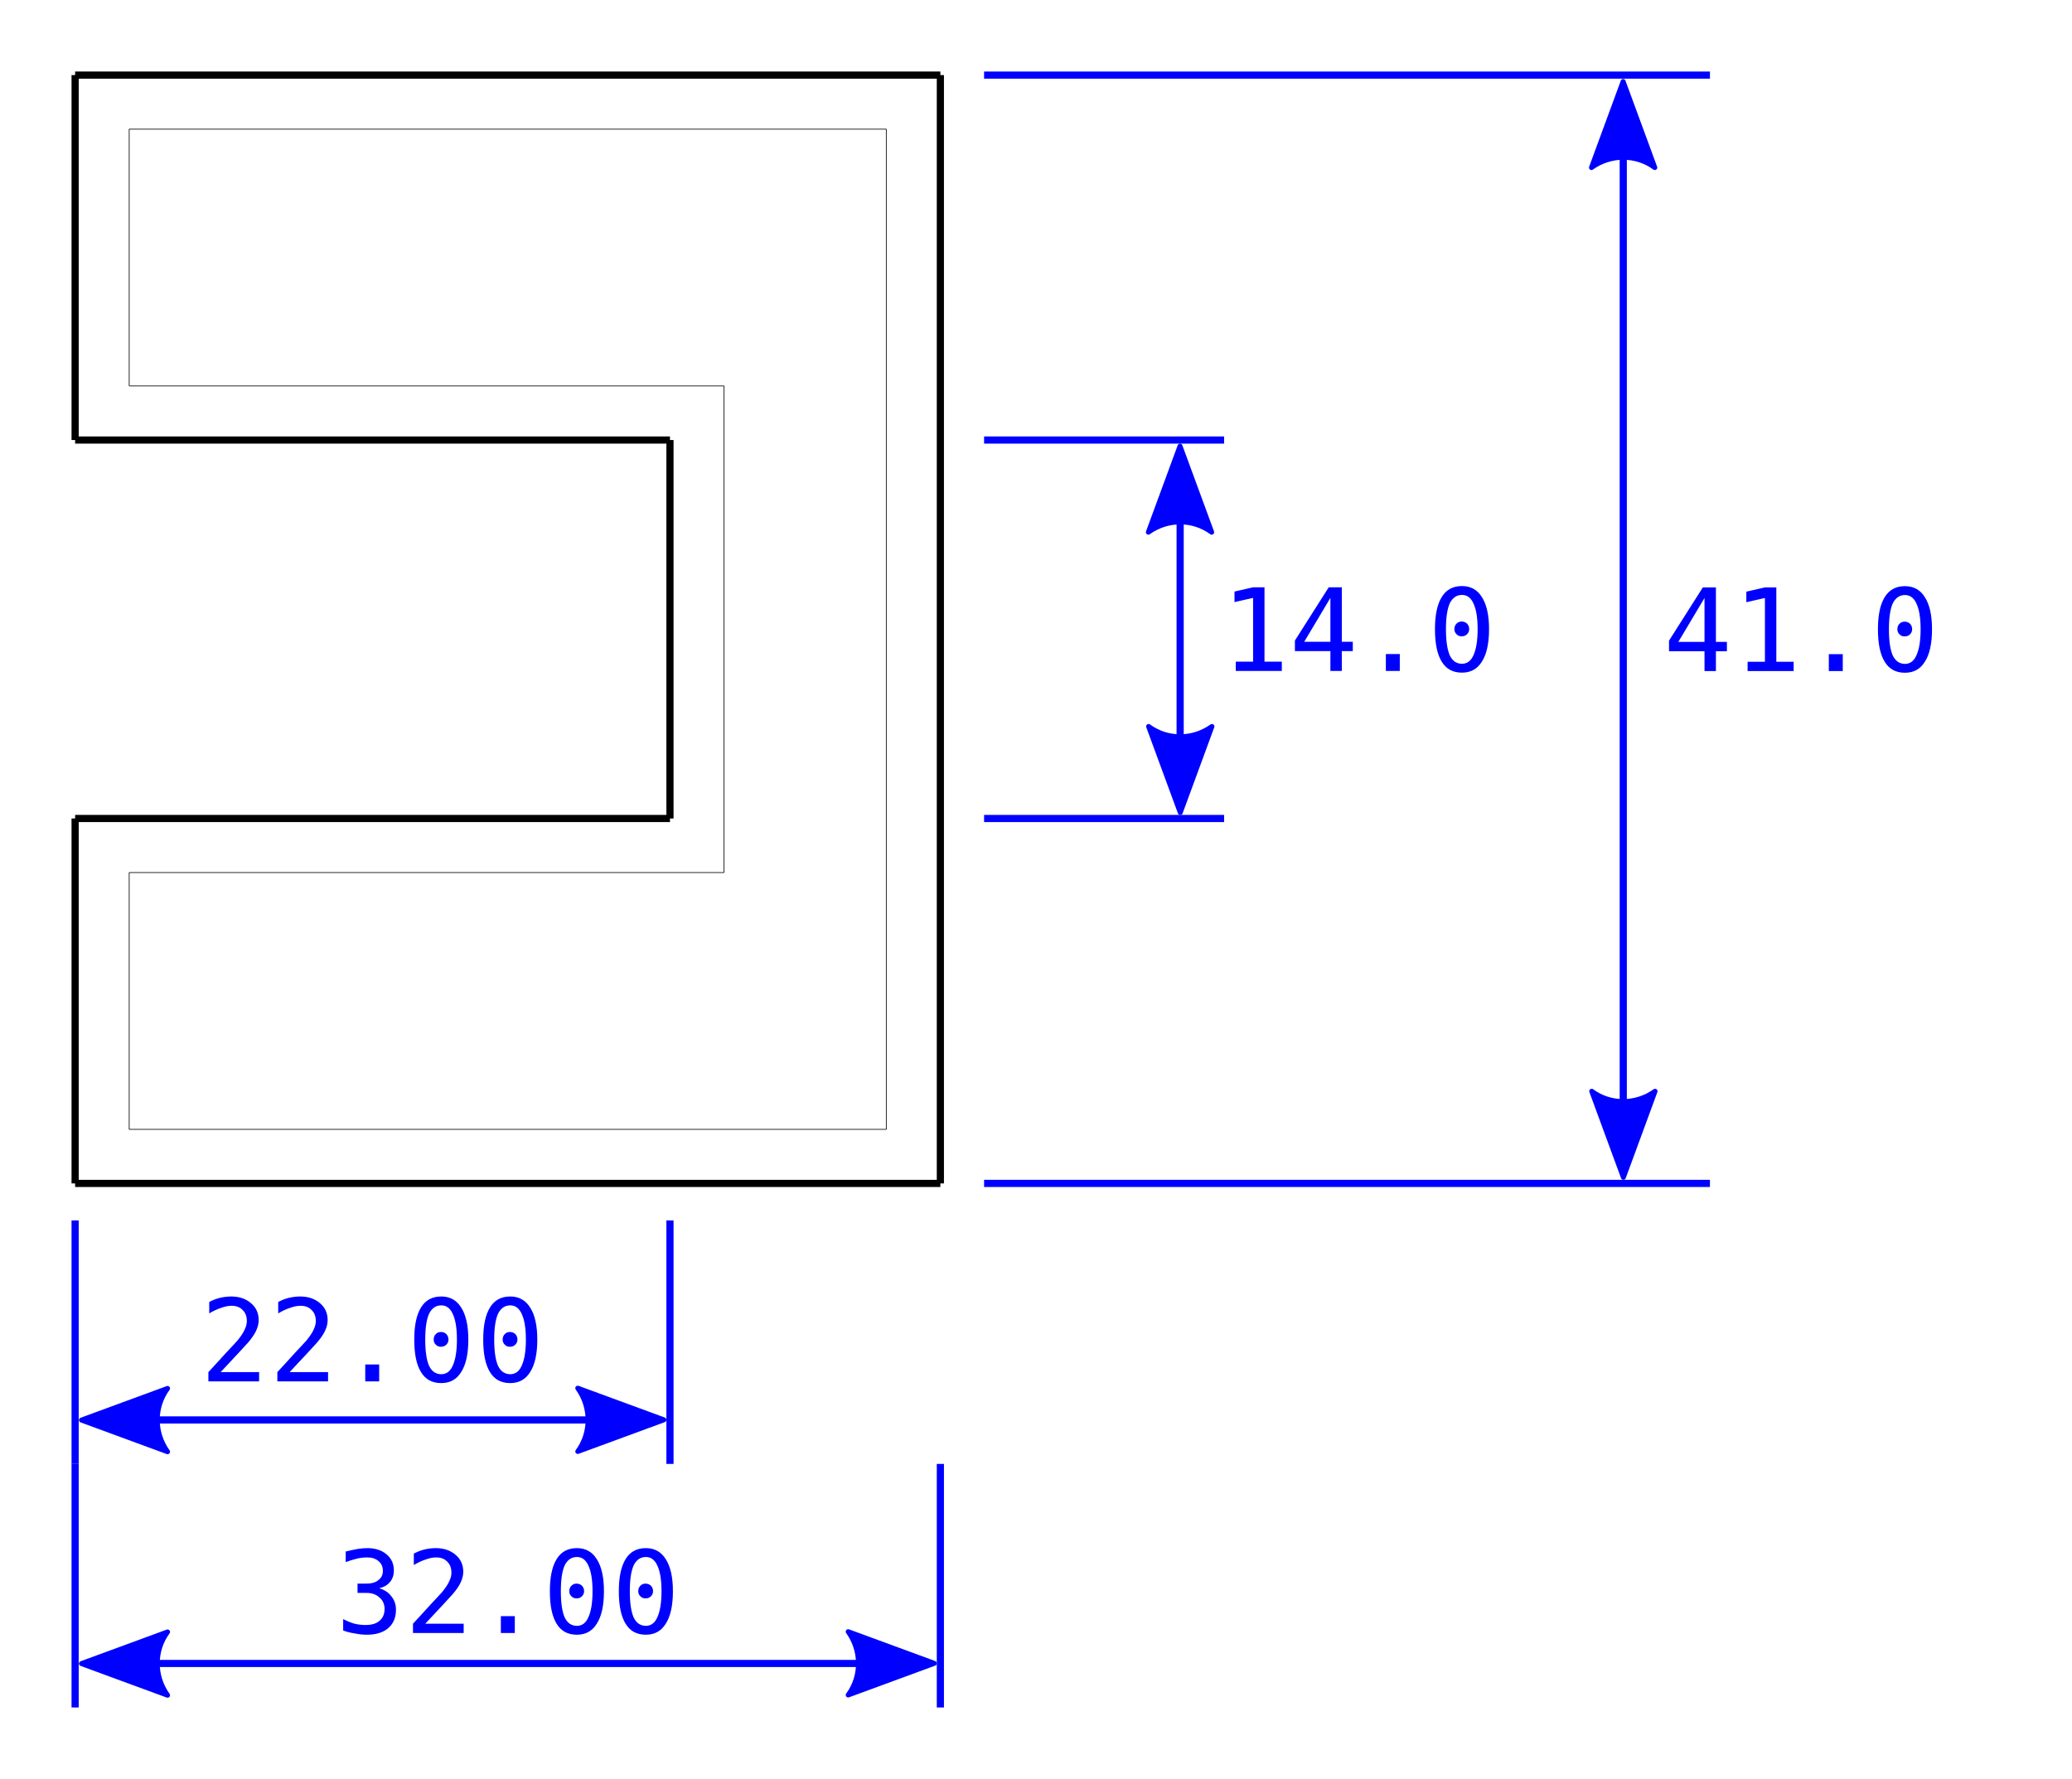
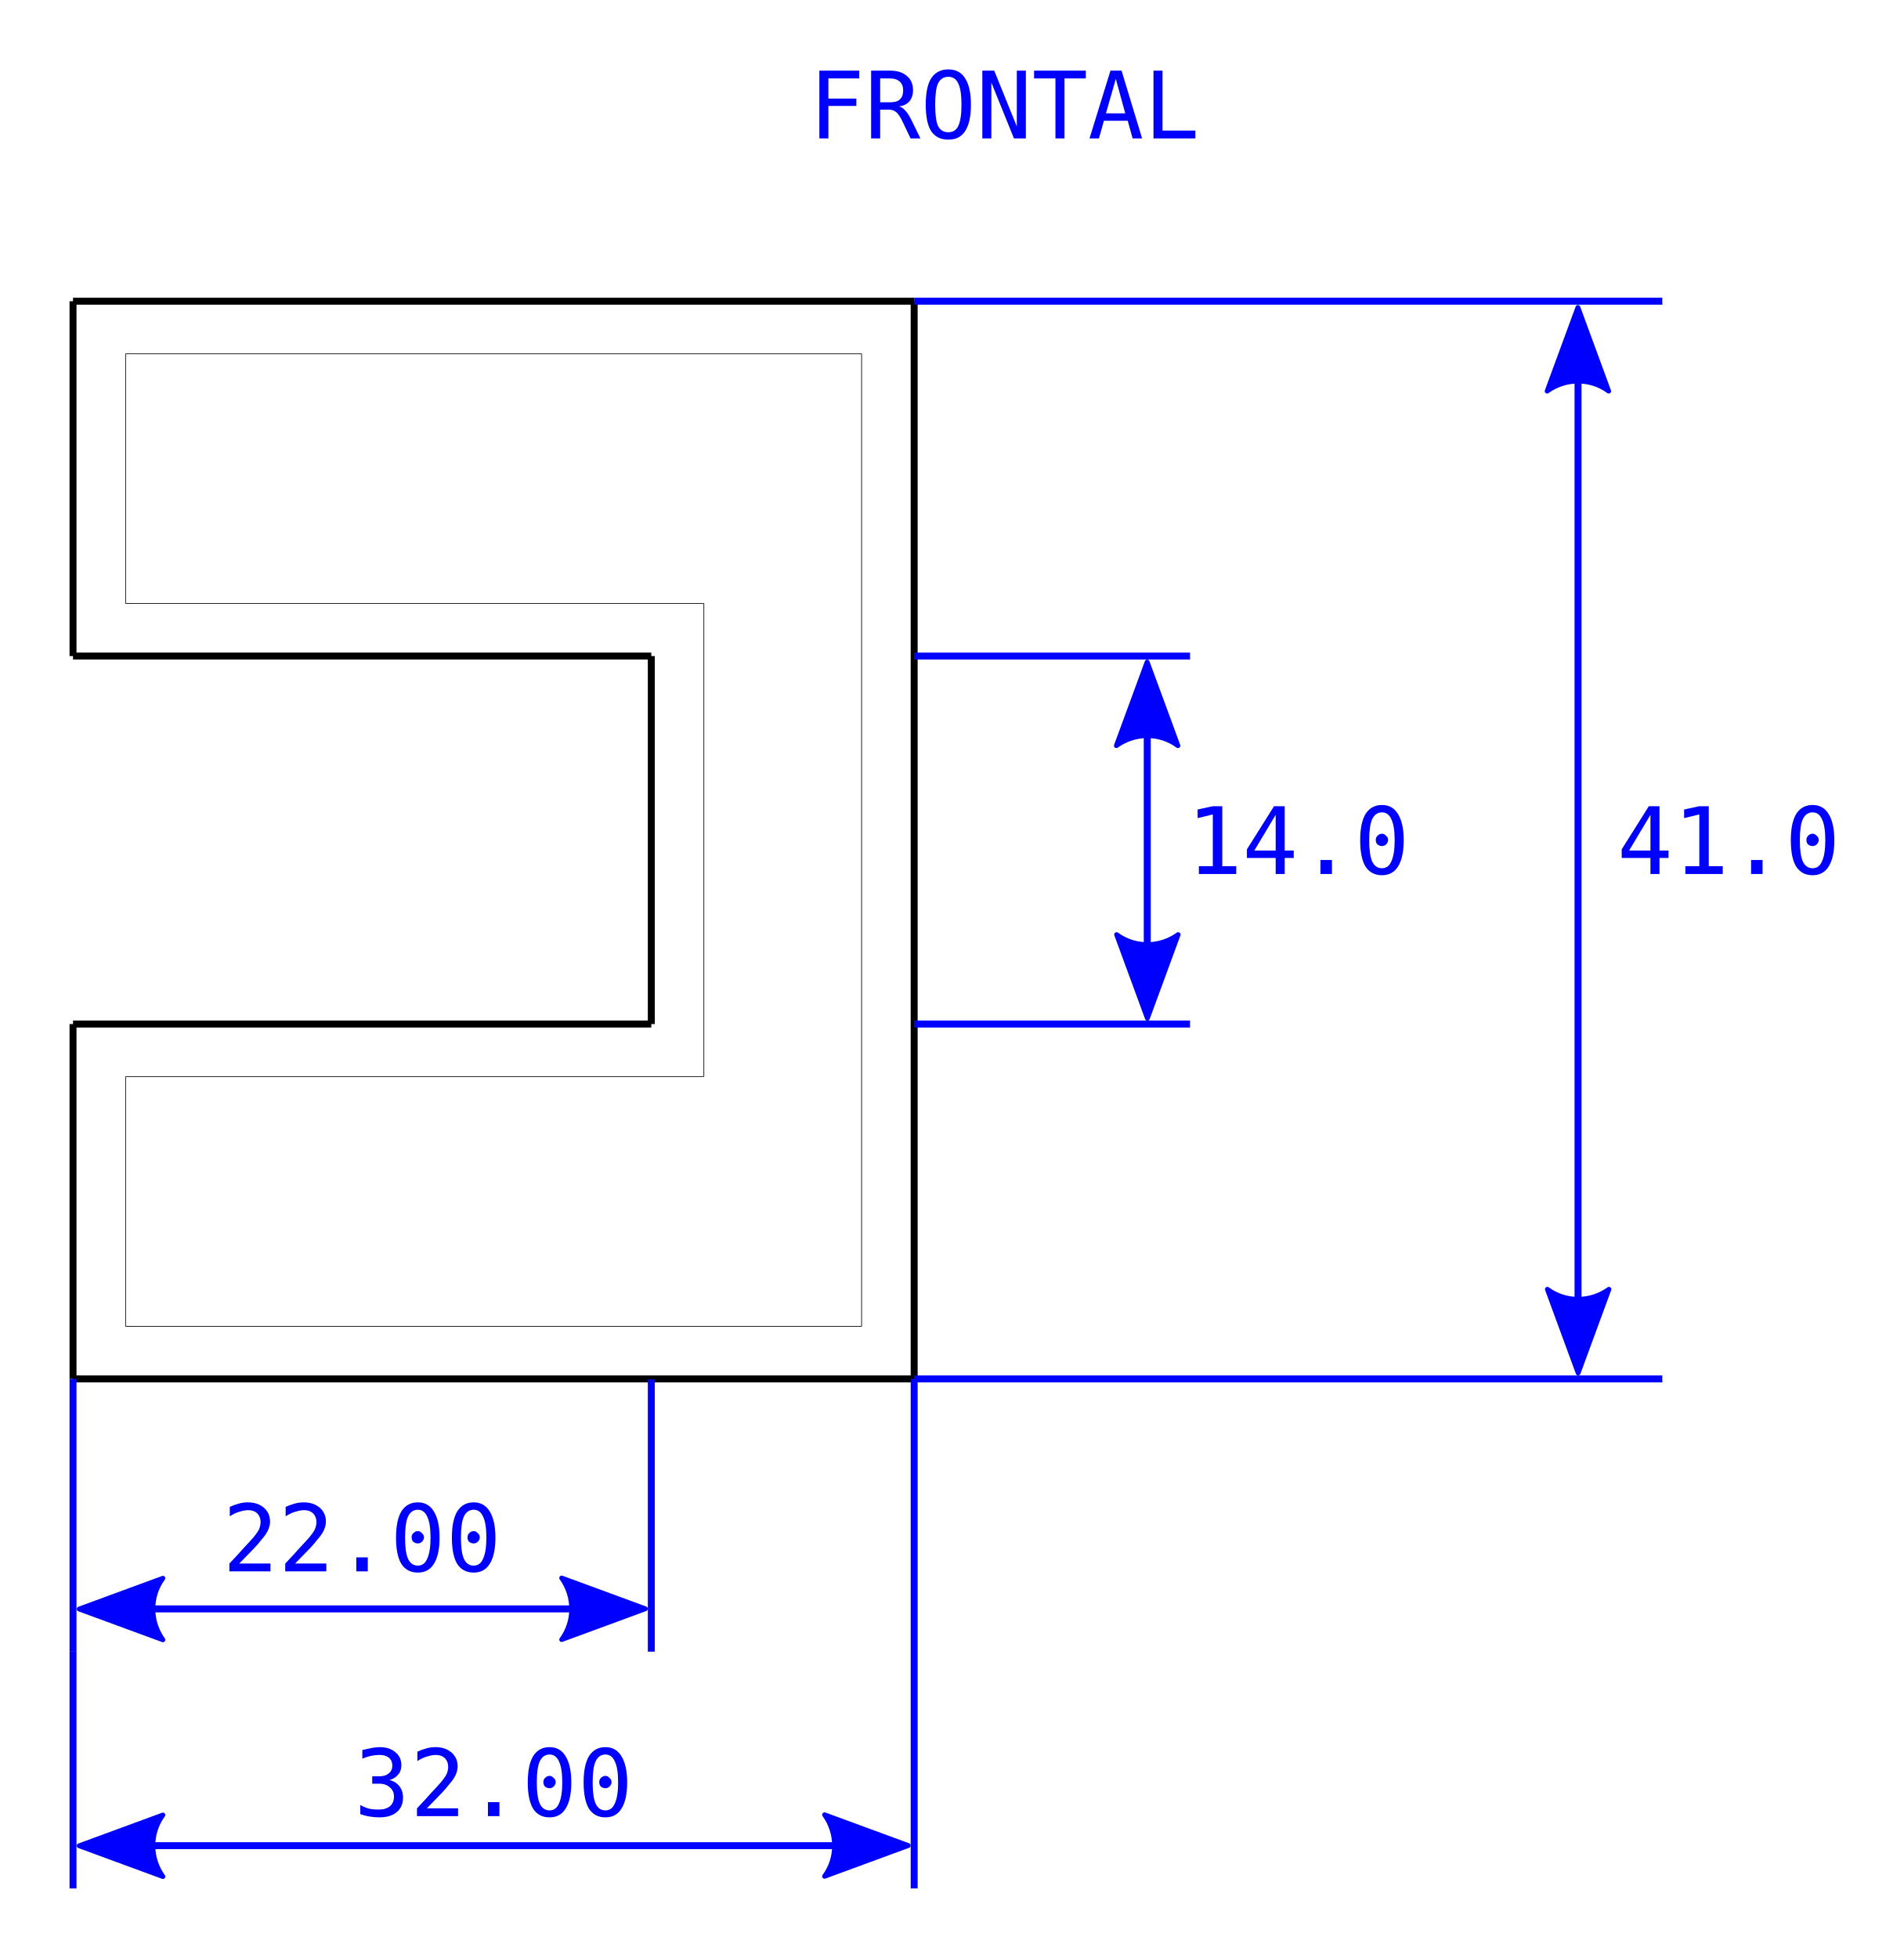
- <svg xmlns="http://www.w3.org/2000/svg" xmlns:ns1="http://www.librecad.org" width="289.627" height="248.727" viewBox="0 0 76.63 65.809" version="1.1" id="svg72">
+ <svg xmlns="http://www.w3.org/2000/svg" xmlns:ns1="http://www.librecad.org" width="273.757" height="281.539" viewBox="0 0 72.432 74.491" version="1.1" id="svg72">
  <defs id="defs76">
    <marker style="overflow:visible" id="marker1419" refX="0" refY="0" orient="auto">
      <path transform="matrix(-1.1,0,0,-1.1,-1.1,0)" d="M 8.719,4.034 -2.207,0.016 8.719,-4.002 c -1.745,2.372 -1.735,5.617 -6e-7,8.035 z" style="fill:#0000ff;fill-opacity:1;fill-rule:evenodd;stroke:#0000ff;stroke-width:0.625;stroke-linejoin:round;stroke-opacity:1" id="path1417" />
    </marker>
    <marker style="overflow:visible" id="marker1409" refX="0" refY="0" orient="auto">
      <path transform="matrix(1.1,0,0,1.1,1.1,0)" d="M 8.719,4.034 -2.207,0.016 8.719,-4.002 c -1.745,2.372 -1.735,5.617 -6e-7,8.035 z" style="fill:#0000ff;fill-opacity:1;fill-rule:evenodd;stroke:#0000ff;stroke-width:0.625;stroke-linejoin:round;stroke-opacity:1" id="path1407" />
    </marker>
    <marker style="overflow:visible" id="marker1185" refX="0" refY="0" orient="auto">
      <path transform="matrix(-1.1,0,0,-1.1,-1.1,0)" d="M 8.719,4.034 -2.207,0.016 8.719,-4.002 c -1.745,2.372 -1.735,5.617 -6e-7,8.035 z" style="fill:#0000ff;fill-opacity:1;fill-rule:evenodd;stroke:#0000ff;stroke-width:0.625;stroke-linejoin:round;stroke-opacity:1" id="path1183" />
    </marker>
    <marker style="overflow:visible" id="marker1175" refX="0" refY="0" orient="auto">
      <path transform="matrix(1.1,0,0,1.1,1.1,0)" d="M 8.719,4.034 -2.207,0.016 8.719,-4.002 c -1.745,2.372 -1.735,5.617 -6e-7,8.035 z" style="fill:#0000ff;fill-opacity:1;fill-rule:evenodd;stroke:#0000ff;stroke-width:0.625;stroke-linejoin:round;stroke-opacity:1" id="path1173" />
    </marker>
    <marker style="overflow:visible" id="marker1031" refX="0" refY="0" orient="auto">
      <path transform="matrix(-1.1,0,0,-1.1,-1.1,0)" d="M 8.719,4.034 -2.207,0.016 8.719,-4.002 c -1.745,2.372 -1.735,5.617 -6e-7,8.035 z" style="fill:#0000ff;fill-opacity:1;fill-rule:evenodd;stroke:#0000ff;stroke-width:0.625;stroke-linejoin:round;stroke-opacity:1" id="path1029" />
    </marker>
    <marker style="overflow:visible" id="marker1021" refX="0" refY="0" orient="auto">
      <path transform="matrix(1.1,0,0,1.1,1.1,0)" d="M 8.719,4.034 -2.207,0.016 8.719,-4.002 c -1.745,2.372 -1.735,5.617 -6e-7,8.035 z" style="fill:#0000ff;fill-opacity:1;fill-rule:evenodd;stroke:#0000ff;stroke-width:0.625;stroke-linejoin:round;stroke-opacity:1" id="path1019" />
    </marker>
    <marker style="overflow:visible" id="Arrow2Lstart-0" refX="0" refY="0" orient="auto">
      <path transform="matrix(1.1,0,0,1.1,1.1,0)" d="M 8.719,4.034 -2.207,0.016 8.719,-4.002 c -1.745,2.372 -1.735,5.617 -6e-7,8.035 z" style="fill:#0000ff;fill-opacity:1;fill-rule:evenodd;stroke:#0000ff;stroke-width:0.625;stroke-linejoin:round;stroke-opacity:1" id="path1543-93" />
    </marker>
    <marker style="overflow:visible" id="Arrow2Lend-6" refX="0" refY="0" orient="auto">
      <path transform="matrix(-1.1,0,0,-1.1,-1.1,0)" d="M 8.719,4.034 -2.207,0.016 8.719,-4.002 c -1.745,2.372 -1.735,5.617 -6e-7,8.035 z" style="fill:#0000ff;fill-opacity:1;fill-rule:evenodd;stroke:#0000ff;stroke-width:0.625;stroke-linejoin:round;stroke-opacity:1" id="path1546-0" />
    </marker>
  </defs>
-   <g ns1:layername="0" ns1:is_locked="false" ns1:is_construction="false" fill="none" stroke="#000000" stroke-width="1" id="g2" transform="translate(2.778125,2.778126)" />
-   <line x1="2.778" y1="43.778" x2="34.778" y2="43.778" id="line4" style="fill:none;stroke:#000000;stroke-width:0.265;stroke-miterlimit:4;stroke-dasharray:none" />
-   <line x1="34.778" y1="43.778" x2="34.778" y2="2.778" id="line6" style="fill:none;stroke:#000000;stroke-width:0.265;stroke-miterlimit:4;stroke-dasharray:none" />
-   <line x1="2.778" y1="2.778" x2="34.778" y2="2.778" id="line8" style="fill:none;stroke:#000000;stroke-width:0.265;stroke-miterlimit:4;stroke-dasharray:none" />
-   <line x1="2.778" y1="43.778" x2="2.778" y2="30.278" id="line10" style="fill:none;stroke:#000000;stroke-width:0.265;stroke-miterlimit:4;stroke-dasharray:none" />
-   <line x1="2.778" y1="30.278" x2="24.778" y2="30.278" id="line12" style="fill:none;stroke:#000000;stroke-width:0.265;stroke-miterlimit:4;stroke-dasharray:none" />
-   <line x1="24.778" y1="30.278" x2="24.778" y2="16.278" id="line14" style="fill:none;stroke:#000000;stroke-width:0.265;stroke-miterlimit:4;stroke-dasharray:none" />
-   <line x1="24.778" y1="16.278" x2="2.778" y2="16.278" id="line16" style="fill:none;stroke:#000000;stroke-width:0.265;stroke-miterlimit:4;stroke-dasharray:none" />
-   <line x1="2.778" y1="16.278" x2="2.778" y2="2.778" id="line18" style="fill:none;stroke:#000000;stroke-width:0.265;stroke-miterlimit:4;stroke-dasharray:none" />
-   <line x1="4.778" y1="4.778" x2="32.778" y2="4.778" id="line20" style="fill:none;stroke:#000000;stroke-width:0.026;stroke-miterlimit:4;stroke-dasharray:none" />
-   <line x1="32.778" y1="4.778" x2="32.778" y2="41.778" id="line22" style="fill:none;stroke:#000000;stroke-width:0.026;stroke-miterlimit:4;stroke-dasharray:none" />
-   <line x1="32.778" y1="41.778" x2="4.778" y2="41.778" id="line24" style="fill:none;stroke:#000000;stroke-width:0.026;stroke-miterlimit:4;stroke-dasharray:none" />
-   <line x1="4.778" y1="41.778" x2="4.778" y2="32.278" id="line26" style="fill:none;stroke:#000000;stroke-width:0.026;stroke-miterlimit:4;stroke-dasharray:none" />
-   <line x1="4.778" y1="32.278" x2="26.778" y2="32.278" id="line28" style="fill:none;stroke:#000000;stroke-width:0.026;stroke-miterlimit:4;stroke-dasharray:none" />
-   <line x1="26.778" y1="32.278" x2="26.778" y2="14.278" id="line30" style="fill:none;stroke:#000000;stroke-width:0.026;stroke-miterlimit:4;stroke-dasharray:none" />
-   <line x1="26.778" y1="14.278" x2="4.778" y2="14.278" id="line32" style="fill:none;stroke:#000000;stroke-width:0.026;stroke-miterlimit:4;stroke-dasharray:none" />
-   <line x1="4.778" y1="14.278" x2="4.778" y2="4.778" id="line34" style="fill:none;stroke:#000000;stroke-width:0.026;stroke-miterlimit:4;stroke-dasharray:none" />
-   <g ns1:layername="medidas" ns1:is_locked="false" ns1:is_construction="false" fill="none" stroke="#000000" stroke-width="1" id="g38" transform="translate(2.778125,2.778126)" />
-   <g ns1:layername="trazos" ns1:is_locked="false" ns1:is_construction="true" style="display:none" fill="none" stroke="#000000" stroke-width="1" id="g70" transform="translate(2.778125,2.778126)">
+   <g ns1:layername="0" ns1:is_locked="false" ns1:is_construction="false" fill="none" stroke="#000000" stroke-width="1" id="g2" transform="translate(2.778125,11.4596)" />
+   <line x1="2.778" y1="52.46" x2="34.778" y2="52.46" id="line4" style="fill:none;stroke:#000000;stroke-width:0.265;stroke-miterlimit:4;stroke-dasharray:none" />
+   <line x1="34.778" y1="52.46" x2="34.778" y2="11.46" id="line6" style="fill:none;stroke:#000000;stroke-width:0.265;stroke-miterlimit:4;stroke-dasharray:none" />
+   <line x1="2.778" y1="11.46" x2="34.778" y2="11.46" id="line8" style="fill:none;stroke:#000000;stroke-width:0.265;stroke-miterlimit:4;stroke-dasharray:none" />
+   <line x1="2.778" y1="52.46" x2="2.778" y2="38.96" id="line10" style="fill:none;stroke:#000000;stroke-width:0.265;stroke-miterlimit:4;stroke-dasharray:none" />
+   <line x1="2.778" y1="38.96" x2="24.778" y2="38.96" id="line12" style="fill:none;stroke:#000000;stroke-width:0.265;stroke-miterlimit:4;stroke-dasharray:none" />
+   <line x1="24.778" y1="38.96" x2="24.778" y2="24.96" id="line14" style="fill:none;stroke:#000000;stroke-width:0.265;stroke-miterlimit:4;stroke-dasharray:none" />
+   <line x1="24.778" y1="24.96" x2="2.778" y2="24.96" id="line16" style="fill:none;stroke:#000000;stroke-width:0.265;stroke-miterlimit:4;stroke-dasharray:none" />
+   <line x1="2.778" y1="24.96" x2="2.778" y2="11.46" id="line18" style="fill:none;stroke:#000000;stroke-width:0.265;stroke-miterlimit:4;stroke-dasharray:none" />
+   <line x1="4.778" y1="13.46" x2="32.778" y2="13.46" id="line20" style="fill:none;stroke:#000000;stroke-width:0.026;stroke-miterlimit:4;stroke-dasharray:none" />
+   <line x1="32.778" y1="13.46" x2="32.778" y2="50.46" id="line22" style="fill:none;stroke:#000000;stroke-width:0.026;stroke-miterlimit:4;stroke-dasharray:none" />
+   <line x1="32.778" y1="50.46" x2="4.778" y2="50.46" id="line24" style="fill:none;stroke:#000000;stroke-width:0.026;stroke-miterlimit:4;stroke-dasharray:none" />
+   <line x1="4.778" y1="50.46" x2="4.778" y2="40.96" id="line26" style="fill:none;stroke:#000000;stroke-width:0.026;stroke-miterlimit:4;stroke-dasharray:none" />
+   <line x1="4.778" y1="40.96" x2="26.778" y2="40.96" id="line28" style="fill:none;stroke:#000000;stroke-width:0.026;stroke-miterlimit:4;stroke-dasharray:none" />
+   <line x1="26.778" y1="40.96" x2="26.778" y2="22.96" id="line30" style="fill:none;stroke:#000000;stroke-width:0.026;stroke-miterlimit:4;stroke-dasharray:none" />
+   <line x1="26.778" y1="22.96" x2="4.778" y2="22.96" id="line32" style="fill:none;stroke:#000000;stroke-width:0.026;stroke-miterlimit:4;stroke-dasharray:none" />
+   <line x1="4.778" y1="22.96" x2="4.778" y2="13.46" id="line34" style="fill:none;stroke:#000000;stroke-width:0.026;stroke-miterlimit:4;stroke-dasharray:none" />
+   <g ns1:layername="medidas" ns1:is_locked="false" ns1:is_construction="false" fill="none" stroke="#000000" stroke-width="1" id="g38" transform="translate(2.778125,11.4596)" />
+   <g ns1:layername="trazos" ns1:is_locked="false" ns1:is_construction="true" style="display:none" fill="none" stroke="#000000" stroke-width="1" id="g70" transform="translate(2.778125,11.4596)">
    <line x1="0" y1="41" x2="0" y2="31" id="line40" />
    <line x1="0" y1="41" x2="10" y2="41" id="line42" />
    <line x1="32" y1="41" x2="32" y2="31" id="line44" />
    <line x1="32" y1="0" x2="42" y2="0" id="line46" />
    <line x1="0" y1="27.5" x2="32" y2="27.5" id="line48" />
    <line x1="0" y1="13.5" x2="32" y2="13.5" id="line50" />
    <line x1="0" y1="40" x2="0" y2="30" id="line52" />
    <line x1="22" y1="41" x2="22" y2="31" id="line54" />
    <line x1="2" y1="40" x2="2" y2="30" id="line56" />
    <line x1="24" y1="41" x2="24" y2="31" id="line58" />
    <line x1="30" y1="41" x2="30" y2="0" id="line60" />
    <line x1="0" y1="2" x2="32" y2="2" id="line62" />
    <line x1="0" y1="39" x2="32" y2="39" id="line64" />
    <line x1="0" y1="29.5" x2="22" y2="29.5" id="line66" />
    <line x1="22" y1="11.5" x2="0" y2="11.5" id="line68" />
  </g>
-   <text xml:space="preserve" style="font-size:4.233px;font-family:'Bitstream Vera Sans Mono';-inkscape-font-specification:'Bitstream Vera Sans Mono, Normal';fill:#0000ff;stroke:none;stroke-width:0.265;stroke-linejoin:round;stroke-miterlimit:4;stroke-dasharray:none;paint-order:markers fill stroke" x="7.395" y="51.101" id="text1527">
-     <tspan id="tspan1525" x="7.395" y="51.101" style="fill:#0000ff;stroke:none;stroke-width:0.265">22.00</tspan>
+   <text xml:space="preserve" style="font-style:normal;font-variant:normal;font-weight:normal;font-stretch:normal;font-size:3.528px;font-family:'Bitstream Vera Sans Mono';-inkscape-font-specification:'Bitstream Vera Sans Mono, Normal';font-variant-ligatures:normal;font-variant-caps:normal;font-variant-numeric:normal;font-variant-east-asian:normal;fill:#0000ff;stroke:none;stroke-width:0.265;stroke-linejoin:round;stroke-miterlimit:4;stroke-dasharray:none;paint-order:markers fill stroke" x="8.46" y="59.782" id="text1527">
+     <tspan id="tspan1525" x="8.46" y="59.782" style="font-style:normal;font-variant:normal;font-weight:normal;font-stretch:normal;font-size:3.528px;font-family:'Bitstream Vera Sans Mono';-inkscape-font-specification:'Bitstream Vera Sans Mono, Normal';font-variant-ligatures:normal;font-variant-caps:normal;font-variant-numeric:normal;font-variant-east-asian:normal;fill:#0000ff;stroke:none;stroke-width:0.265">22.00</tspan>
  </text>
-   <path style="fill:none;stroke:#0000ff;stroke-width:0.265;stroke-linejoin:round;stroke-miterlimit:4;stroke-dasharray:none;marker-start:url(#Arrow2Lstart-0);marker-end:url(#Arrow2Lend-6);paint-order:markers fill stroke" d="M 3.364,52.528 H 24.201" id="path1551-6" />
-   <path style="fill:none;stroke:#0000ff;stroke-width:0.265;stroke-linejoin:round;stroke-miterlimit:4;stroke-dasharray:none;paint-order:markers fill stroke" d="M 2.778,54.155 V 45.147" id="path1553-2" />
-   <path style="fill:none;stroke:#0000ff;stroke-width:0.265;stroke-linejoin:round;stroke-miterlimit:4;stroke-dasharray:none;paint-order:markers fill stroke" d="M 34.778,63.163 V 54.155" id="path1555-61" />
-   <text xml:space="preserve" style="font-size:4.233px;font-family:'Bitstream Vera Sans Mono';-inkscape-font-specification:'Bitstream Vera Sans Mono, Normal';fill:#0000ff;stroke:none;stroke-width:0.265;stroke-linejoin:round;stroke-miterlimit:4;stroke-dasharray:none;paint-order:markers fill stroke" x="45.139" y="24.822" id="text1011">
-     <tspan id="tspan1009" x="45.139" y="24.822" style="fill:#0000ff;stroke:none;stroke-width:0.265">14.0</tspan>
+   <path style="fill:none;stroke:#0000ff;stroke-width:0.265;stroke-linejoin:round;stroke-miterlimit:4;stroke-dasharray:none;marker-start:url(#Arrow2Lstart-0);marker-end:url(#Arrow2Lend-6);paint-order:markers fill stroke" d="M 3.364,61.21 H 24.201" id="path1551-6" />
+   <path style="fill:none;stroke:#0000ff;stroke-width:0.265;stroke-linejoin:round;stroke-miterlimit:4;stroke-dasharray:none;paint-order:markers fill stroke" d="M 2.778,62.837 V 52.46" id="path1553-2" />
+   <path style="fill:none;stroke:#0000ff;stroke-width:0.265;stroke-linejoin:round;stroke-miterlimit:4;stroke-dasharray:none;paint-order:markers fill stroke" d="M 34.778,71.845 V 52.46" id="path1555-61" />
+   <text xml:space="preserve" style="font-style:normal;font-variant:normal;font-weight:normal;font-stretch:normal;font-size:3.528px;font-family:'Bitstream Vera Sans Mono';-inkscape-font-specification:'Bitstream Vera Sans Mono, Normal';font-variant-ligatures:normal;font-variant-caps:normal;font-variant-numeric:normal;font-variant-east-asian:normal;fill:#0000ff;stroke:none;stroke-width:0.265;stroke-linejoin:round;stroke-miterlimit:4;stroke-dasharray:none;paint-order:markers fill stroke" x="45.139" y="33.247" id="text1011">
+     <tspan id="tspan1009" x="45.139" y="33.247" style="font-style:normal;font-variant:normal;font-weight:normal;font-stretch:normal;font-size:3.528px;font-family:'Bitstream Vera Sans Mono';-inkscape-font-specification:'Bitstream Vera Sans Mono, Normal';font-variant-ligatures:normal;font-variant-caps:normal;font-variant-numeric:normal;font-variant-east-asian:normal;fill:#0000ff;stroke:none;stroke-width:0.265">14.0</tspan>
  </text>
-   <path style="fill:none;stroke:#0000ff;stroke-width:0.265;stroke-linejoin:round;stroke-miterlimit:4;stroke-dasharray:none;marker-start:url(#marker1021);marker-end:url(#marker1031);paint-order:markers fill stroke" d="M 60.034,43.202 V 3.366" id="path1013" />
-   <path style="fill:none;stroke:#0000ff;stroke-width:0.265;stroke-linejoin:round;stroke-miterlimit:4;stroke-dasharray:none;paint-order:markers fill stroke" d="M 63.24,43.778 H 36.395" id="path1015" />
-   <path style="fill:none;stroke:#0000ff;stroke-width:0.265;stroke-linejoin:round;stroke-miterlimit:4;stroke-dasharray:none;paint-order:markers fill stroke" d="M 63.24,2.778 H 36.395" id="path1017" />
-   <path style="fill:none;stroke:#0000ff;stroke-width:0.265;stroke-linejoin:round;stroke-miterlimit:4;stroke-dasharray:none;marker-start:url(#marker1175);marker-end:url(#marker1185);paint-order:markers fill stroke" d="M 43.646,29.707 V 16.855" id="path1167" />
-   <path style="fill:none;stroke:#0000ff;stroke-width:0.265;stroke-linejoin:round;stroke-miterlimit:4;stroke-dasharray:none;paint-order:markers fill stroke" d="M 45.273,30.278 H 36.395" id="path1169" />
-   <path style="fill:none;stroke:#0000ff;stroke-width:0.265;stroke-linejoin:round;stroke-miterlimit:4;stroke-dasharray:none;paint-order:markers fill stroke" d="M 45.273,16.278 H 36.395" id="path1171" />
-   <text xml:space="preserve" style="font-size:4.233px;font-family:'Bitstream Vera Sans Mono';-inkscape-font-specification:'Bitstream Vera Sans Mono, Normal';fill:#0000ff;stroke:none;stroke-width:0.265;stroke-linejoin:round;stroke-miterlimit:4;stroke-dasharray:none;paint-order:markers fill stroke" x="61.524" y="24.825" id="text1303">
-     <tspan id="tspan1301" x="61.524" y="24.825" style="fill:#0000ff;stroke:none;stroke-width:0.265">41.0</tspan>
+   <path style="fill:none;stroke:#0000ff;stroke-width:0.265;stroke-linejoin:round;stroke-miterlimit:4;stroke-dasharray:none;marker-start:url(#marker1021);marker-end:url(#marker1031);paint-order:markers fill stroke" d="M 60.034,51.883 V 12.047" id="path1013" />
+   <path style="fill:none;stroke:#0000ff;stroke-width:0.265;stroke-linejoin:round;stroke-miterlimit:4;stroke-dasharray:none;paint-order:markers fill stroke" d="m 63.24,52.46 -28.462,10e-7" id="path1015" />
+   <path style="fill:none;stroke:#0000ff;stroke-width:0.265;stroke-linejoin:round;stroke-miterlimit:4;stroke-dasharray:none;paint-order:markers fill stroke" d="m 63.24,11.46 -28.462,-1e-6" id="path1017" />
+   <path style="fill:none;stroke:#0000ff;stroke-width:0.265;stroke-linejoin:round;stroke-miterlimit:4;stroke-dasharray:none;marker-start:url(#marker1175);marker-end:url(#marker1185);paint-order:markers fill stroke" d="M 43.646,38.389 V 25.536" id="path1167" />
+   <path style="fill:none;stroke:#0000ff;stroke-width:0.265;stroke-linejoin:round;stroke-miterlimit:4;stroke-dasharray:none;paint-order:markers fill stroke" d="m 45.273,38.96 -10.495,-1e-6" id="path1169" />
+   <path style="fill:none;stroke:#0000ff;stroke-width:0.265;stroke-linejoin:round;stroke-miterlimit:4;stroke-dasharray:none;paint-order:markers fill stroke" d="m 45.273,24.96 -10.495,-10e-7" id="path1171" />
+   <text xml:space="preserve" style="font-style:normal;font-variant:normal;font-weight:normal;font-stretch:normal;font-size:3.528px;font-family:'Bitstream Vera Sans Mono';-inkscape-font-specification:'Bitstream Vera Sans Mono, Normal';font-variant-ligatures:normal;font-variant-caps:normal;font-variant-numeric:normal;font-variant-east-asian:normal;fill:#0000ff;stroke:none;stroke-width:0.265;stroke-linejoin:round;stroke-miterlimit:4;stroke-dasharray:none;paint-order:markers fill stroke" x="61.524" y="33.249" id="text1303">
+     <tspan id="tspan1301" x="61.524" y="33.249" style="font-style:normal;font-variant:normal;font-weight:normal;font-stretch:normal;font-size:3.528px;font-family:'Bitstream Vera Sans Mono';-inkscape-font-specification:'Bitstream Vera Sans Mono, Normal';font-variant-ligatures:normal;font-variant-caps:normal;font-variant-numeric:normal;font-variant-east-asian:normal;fill:#0000ff;stroke:none;stroke-width:0.265">41.0</tspan>
  </text>
-   <path style="fill:none;stroke:#0000ff;stroke-width:0.265;stroke-linejoin:round;stroke-miterlimit:4;stroke-dasharray:none;paint-order:markers fill stroke" d="M 24.778,54.155 V 45.147" id="path1365" />
-   <path style="fill:none;stroke:#0000ff;stroke-width:0.265;stroke-linejoin:round;stroke-miterlimit:4;stroke-dasharray:none;marker-start:url(#marker1409);marker-end:url(#marker1419);paint-order:markers fill stroke" d="M 3.364,61.536 H 34.202" id="path1403" />
-   <path style="fill:none;stroke:#0000ff;stroke-width:0.265;stroke-linejoin:round;stroke-miterlimit:4;stroke-dasharray:none;paint-order:markers fill stroke" d="M 2.778,63.163 V 54.155" id="path1405" />
-   <text xml:space="preserve" style="font-size:4.233px;font-family:'Bitstream Vera Sans Mono';-inkscape-font-specification:'Bitstream Vera Sans Mono, Normal';fill:#0000ff;stroke:none;stroke-width:0.265;stroke-linejoin:round;stroke-miterlimit:4;stroke-dasharray:none;paint-order:markers fill stroke" x="12.412" y="60.412" id="text1545">
-     <tspan id="tspan1543" x="12.412" y="60.412" style="fill:#0000ff;stroke:none;stroke-width:0.265">32.00</tspan>
+   <path style="fill:none;stroke:#0000ff;stroke-width:0.265;stroke-linejoin:round;stroke-miterlimit:4;stroke-dasharray:none;paint-order:markers fill stroke" d="M 24.778,62.837 V 52.477" id="path1365" />
+   <path style="fill:none;stroke:#0000ff;stroke-width:0.265;stroke-linejoin:round;stroke-miterlimit:4;stroke-dasharray:none;marker-start:url(#marker1409);marker-end:url(#marker1419);paint-order:markers fill stroke" d="M 3.364,70.217 H 34.202" id="path1403" />
+   <path style="fill:none;stroke:#0000ff;stroke-width:0.265;stroke-linejoin:round;stroke-miterlimit:4;stroke-dasharray:none;paint-order:markers fill stroke" d="M 2.778,71.845 V 62.837" id="path1405" />
+   <text xml:space="preserve" style="font-style:normal;font-variant:normal;font-weight:normal;font-stretch:normal;font-size:3.528px;font-family:'Bitstream Vera Sans Mono';-inkscape-font-specification:'Bitstream Vera Sans Mono, Normal';font-variant-ligatures:normal;font-variant-caps:normal;font-variant-numeric:normal;font-variant-east-asian:normal;fill:#0000ff;stroke:none;stroke-width:0.265;stroke-linejoin:round;stroke-miterlimit:4;stroke-dasharray:none;paint-order:markers fill stroke" x="13.474" y="69.094" id="text1545">
+     <tspan id="tspan1543" x="13.474" y="69.094" style="font-style:normal;font-variant:normal;font-weight:normal;font-stretch:normal;font-size:3.528px;font-family:'Bitstream Vera Sans Mono';-inkscape-font-specification:'Bitstream Vera Sans Mono, Normal';font-variant-ligatures:normal;font-variant-caps:normal;font-variant-numeric:normal;font-variant-east-asian:normal;fill:#0000ff;stroke:none;stroke-width:0.265">32.00</tspan>
+   </text>
+   <text xml:space="preserve" style="font-style:normal;font-variant:normal;font-weight:normal;font-stretch:normal;font-size:3.528px;font-family:'Bitstream Vera Sans Mono';-inkscape-font-specification:'Bitstream Vera Sans Mono, Normal';font-variant-ligatures:normal;font-variant-caps:normal;font-variant-numeric:normal;font-variant-east-asian:normal;fill:#0000ff;stroke:none;stroke-width:0.265;stroke-linejoin:round;stroke-miterlimit:4;stroke-dasharray:none;paint-order:markers fill stroke" x="30.767" y="5.264" id="text1011-0">
+     <tspan id="tspan1009-9" x="30.767" y="5.264" style="font-style:normal;font-variant:normal;font-weight:normal;font-stretch:normal;font-size:3.528px;font-family:'Bitstream Vera Sans Mono';-inkscape-font-specification:'Bitstream Vera Sans Mono, Normal';font-variant-ligatures:normal;font-variant-caps:normal;font-variant-numeric:normal;font-variant-east-asian:normal;fill:#0000ff;stroke:none;stroke-width:0.265">FRONTAL</tspan>
  </text>
</svg>
